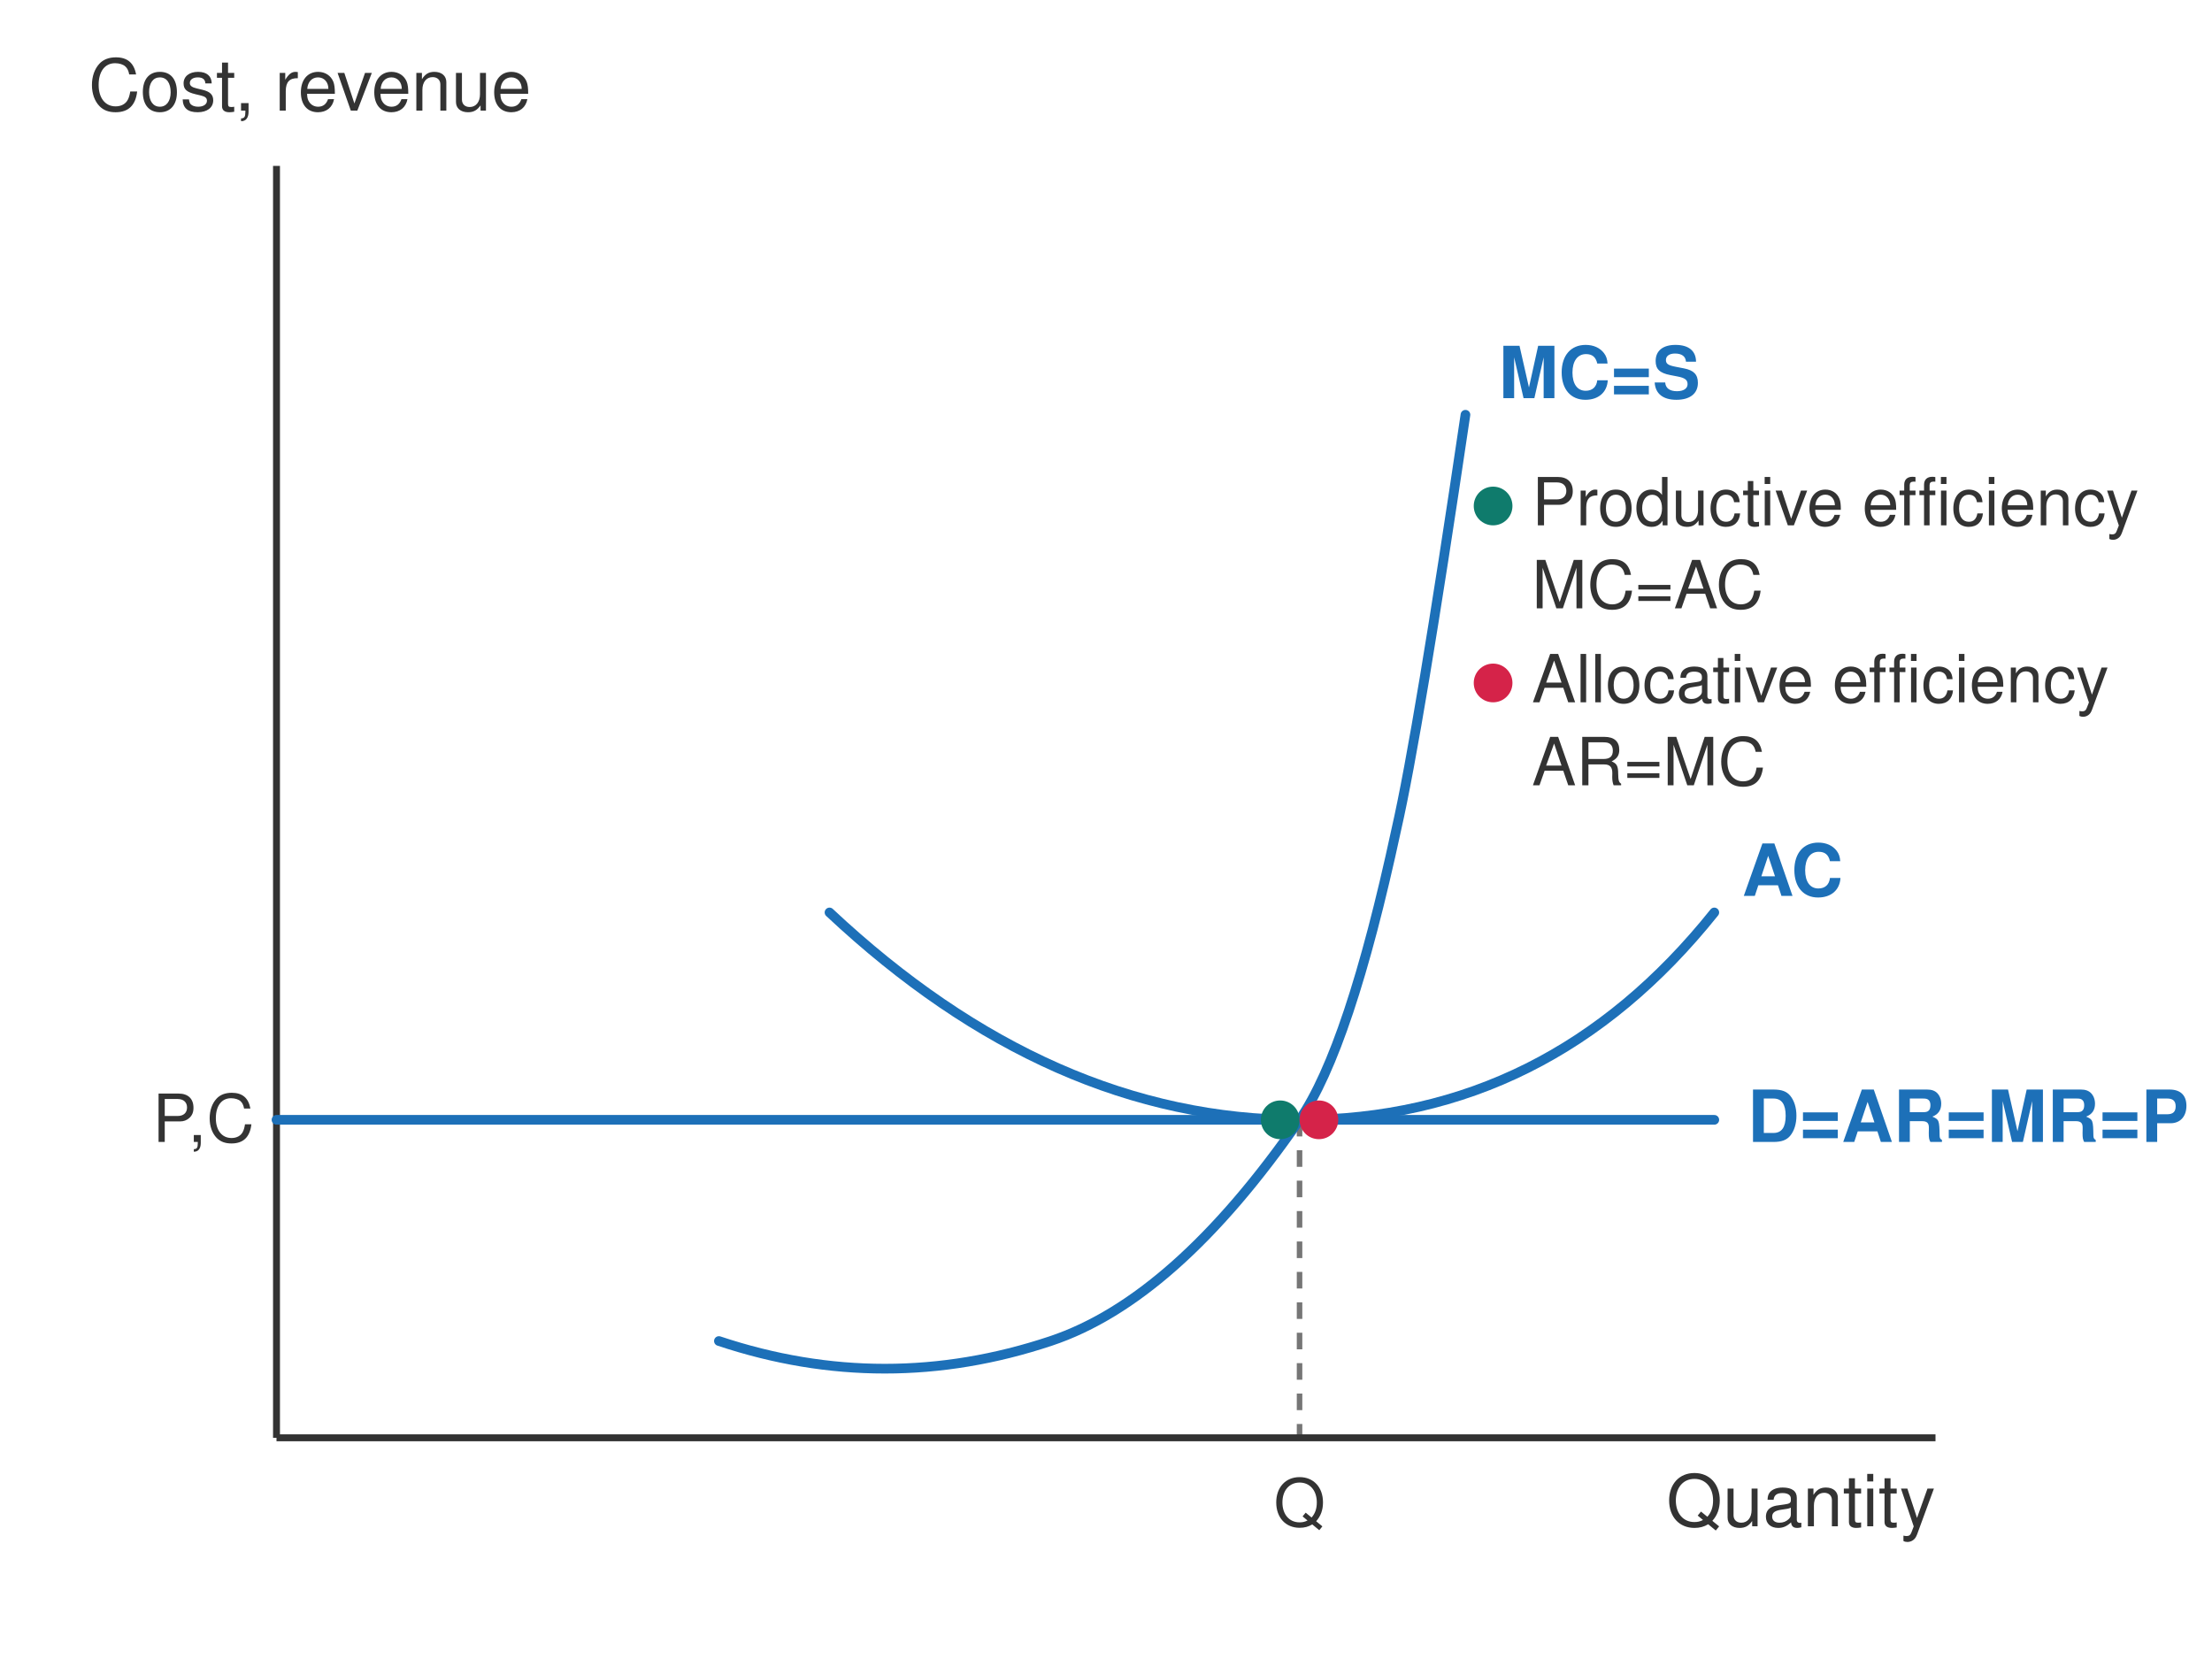
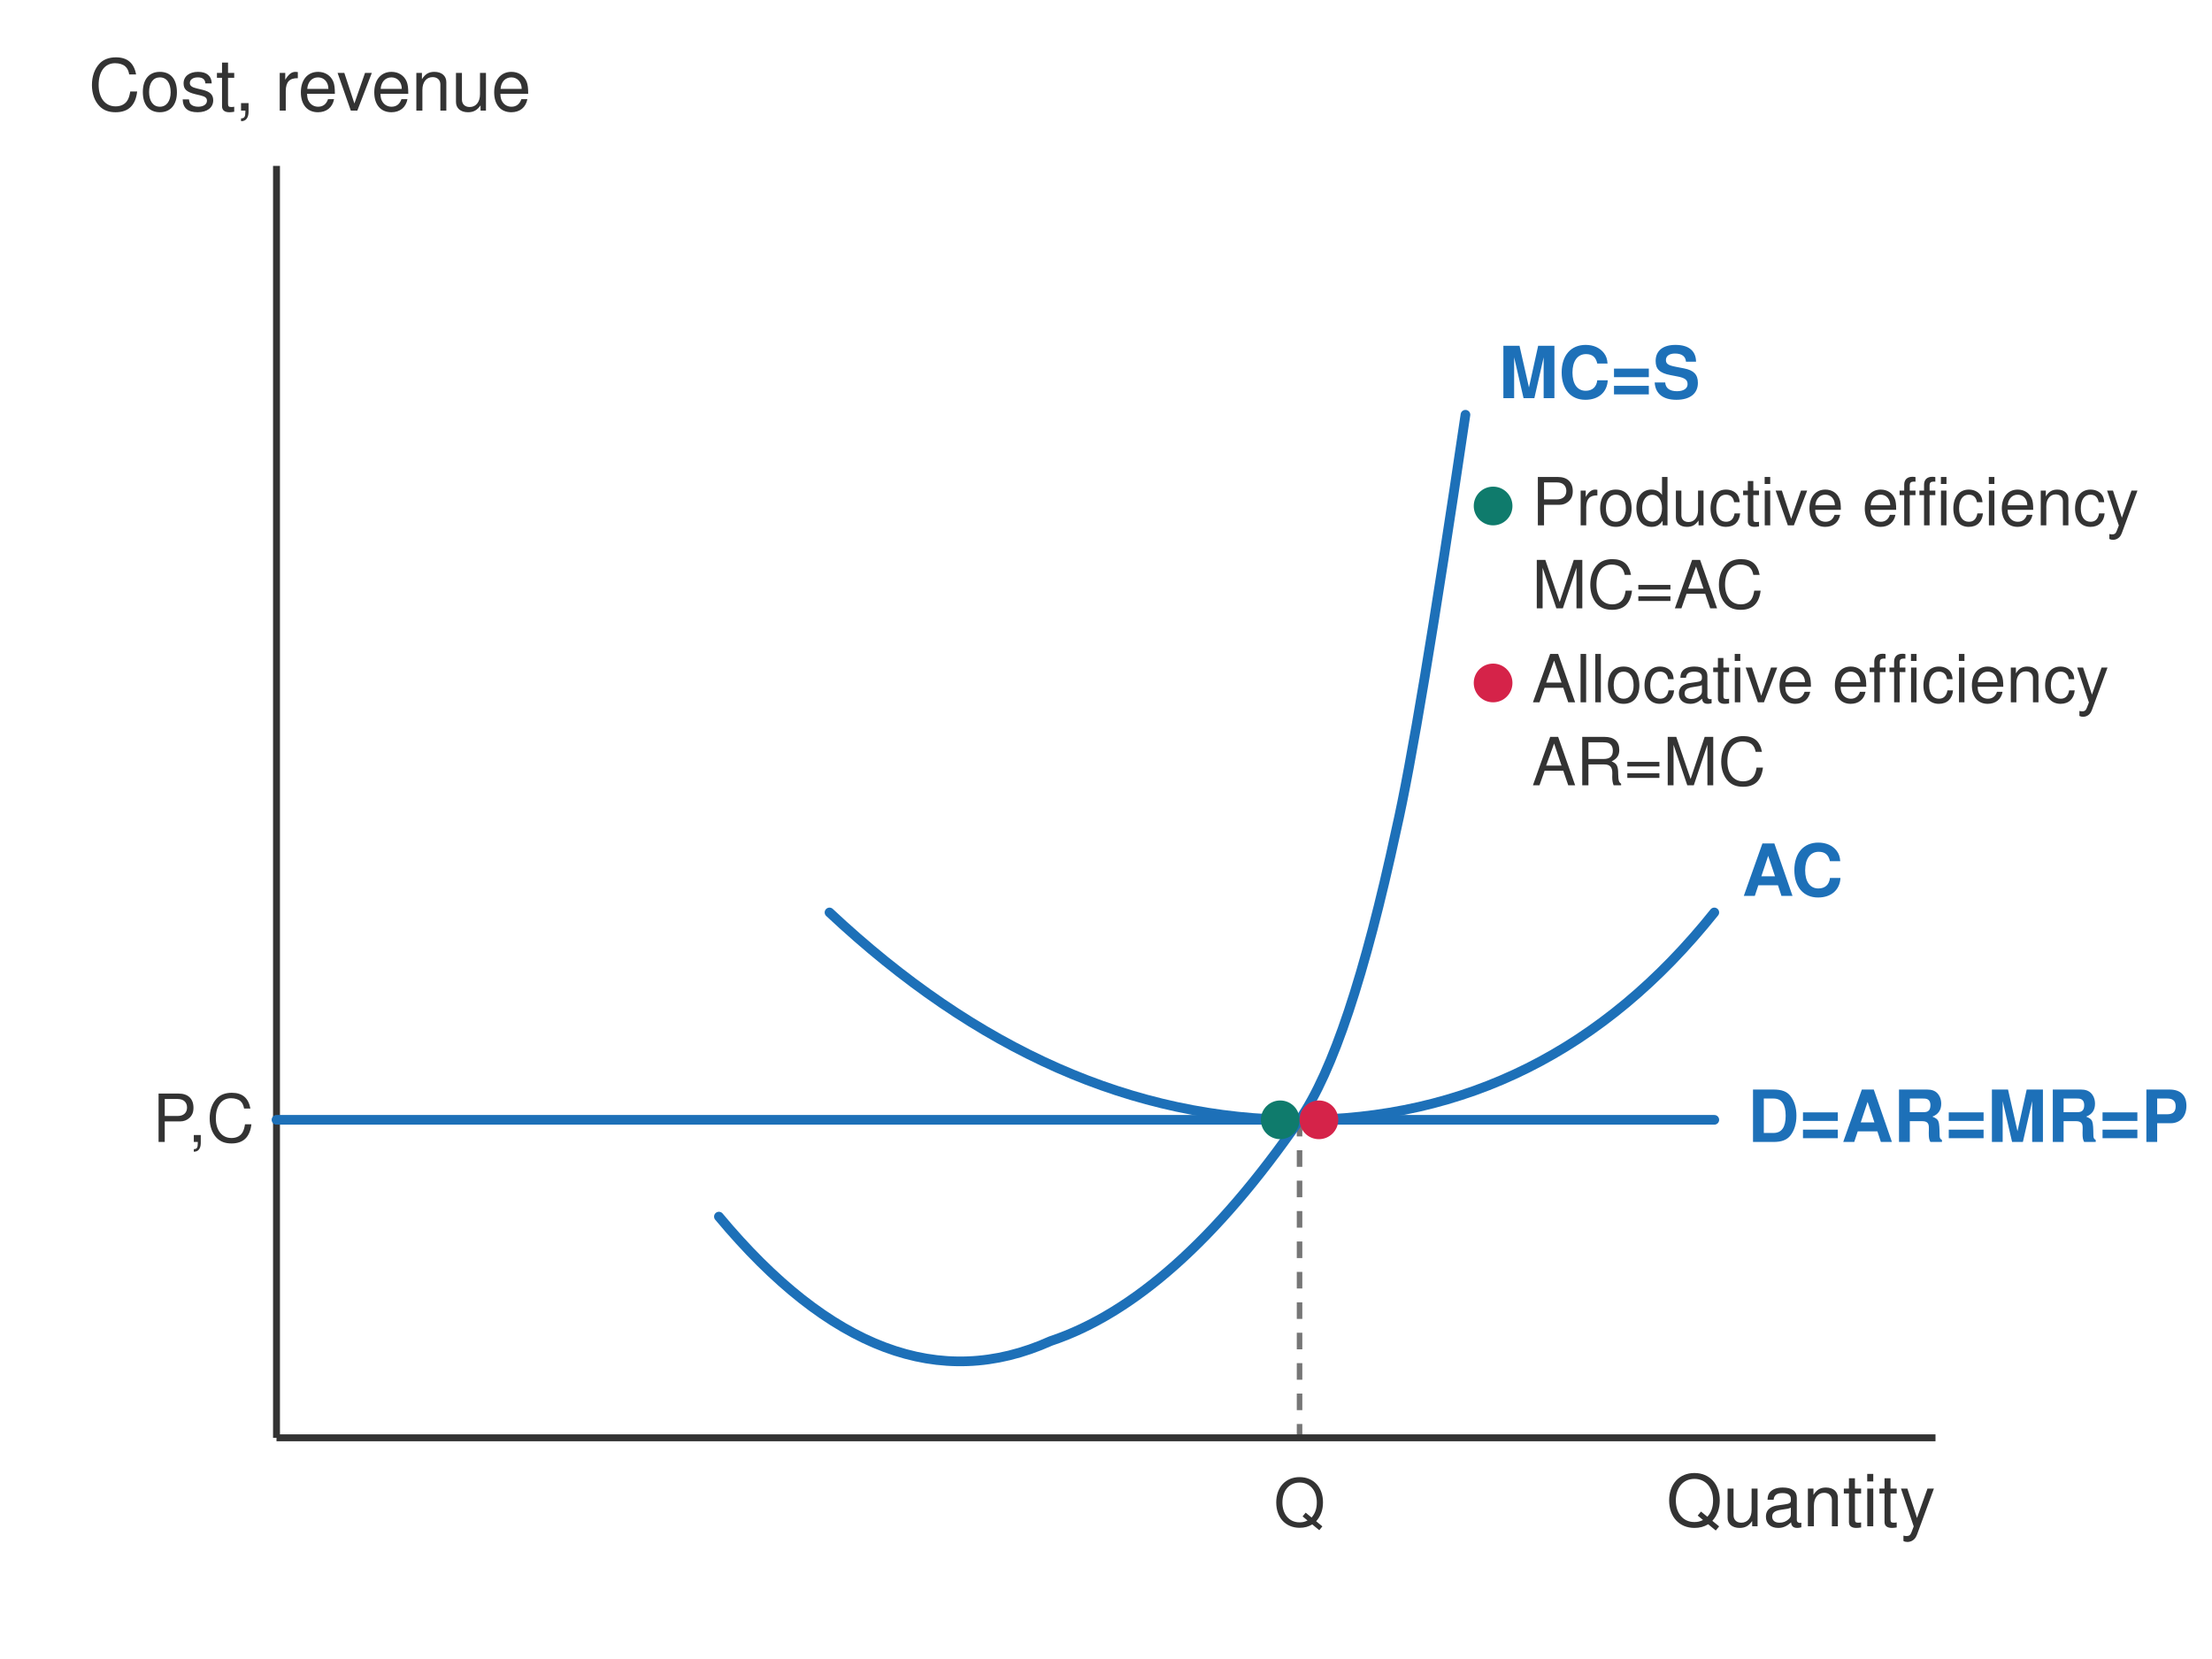
<svg xmlns="http://www.w3.org/2000/svg" viewBox="0 0 800 600" role="img" aria-labelledby="t d" font-family="Helvetica Neue, Helvetica, Arial, sans-serif">
  <line x1="470" y1="405" x2="470" y2="520" stroke="#767676" stroke-width="2" stroke-dasharray="6 5" />
  <line x1="100" y1="60" x2="100" y2="520" stroke="#333333" stroke-width="2.5" />
  <line x1="100" y1="520" x2="700" y2="520" stroke="#333333" stroke-width="2.5" />
  <text x="32" y="40" font-size="26" fill="#333333">Cost, revenue</text>
  <text x="700" y="552" font-size="26" fill="#333333" text-anchor="end">Quantity</text>
  <line x1="100" y1="405" x2="620" y2="405" stroke="#1d70b8" stroke-width="3.5" stroke-linecap="round" />
-   <path d="M 260,485 Q 320,505 380,485 Q 425,470 470,405 Q 488,379 505,300 Q 513,265 530,150" fill="none" stroke="#1d70b8" stroke-width="3.5" stroke-linecap="round" />
+   <path d="M 260,440 Q 320,512 380,485 Q 425,470 470,405 Q 488,379 505,300 Q 513,265 530,150" fill="none" stroke="#1d70b8" stroke-width="3.5" stroke-linecap="round" />
  <path d="M 300,330 Q 380,405 470,405 Q 560,405 620,330" fill="none" stroke="#1d70b8" stroke-width="3.5" stroke-linecap="round" />
  <circle cx="463" cy="405" r="7" fill="#0f7b6c" />
  <circle cx="477" cy="405" r="7" fill="#d52349" />
  <circle cx="540" cy="183" r="7" fill="#0f7b6c" />
  <text x="554" y="190" font-size="24" fill="#333333">Productive efficiency</text>
  <text x="554" y="220" font-size="24" fill="#333333">MC=AC</text>
  <circle cx="540" cy="247" r="7" fill="#d52349" />
  <text x="554" y="254" font-size="24" fill="#333333">Allocative efficiency</text>
  <text x="554" y="284" font-size="24" fill="#333333">AR=MC</text>
  <text x="542" y="144" font-size="26" font-weight="700" fill="#1d70b8">MC=S</text>
  <text x="630" y="324" font-size="26" font-weight="700" fill="#1d70b8">AC</text>
  <text x="632" y="413" font-size="26" font-weight="700" fill="#1d70b8">D=AR=MR=P</text>
  <text x="92" y="413" font-size="24" fill="#333333" text-anchor="end">P,C</text>
  <text x="470" y="552" font-size="24" fill="#333333" text-anchor="middle">Q</text>
</svg>
